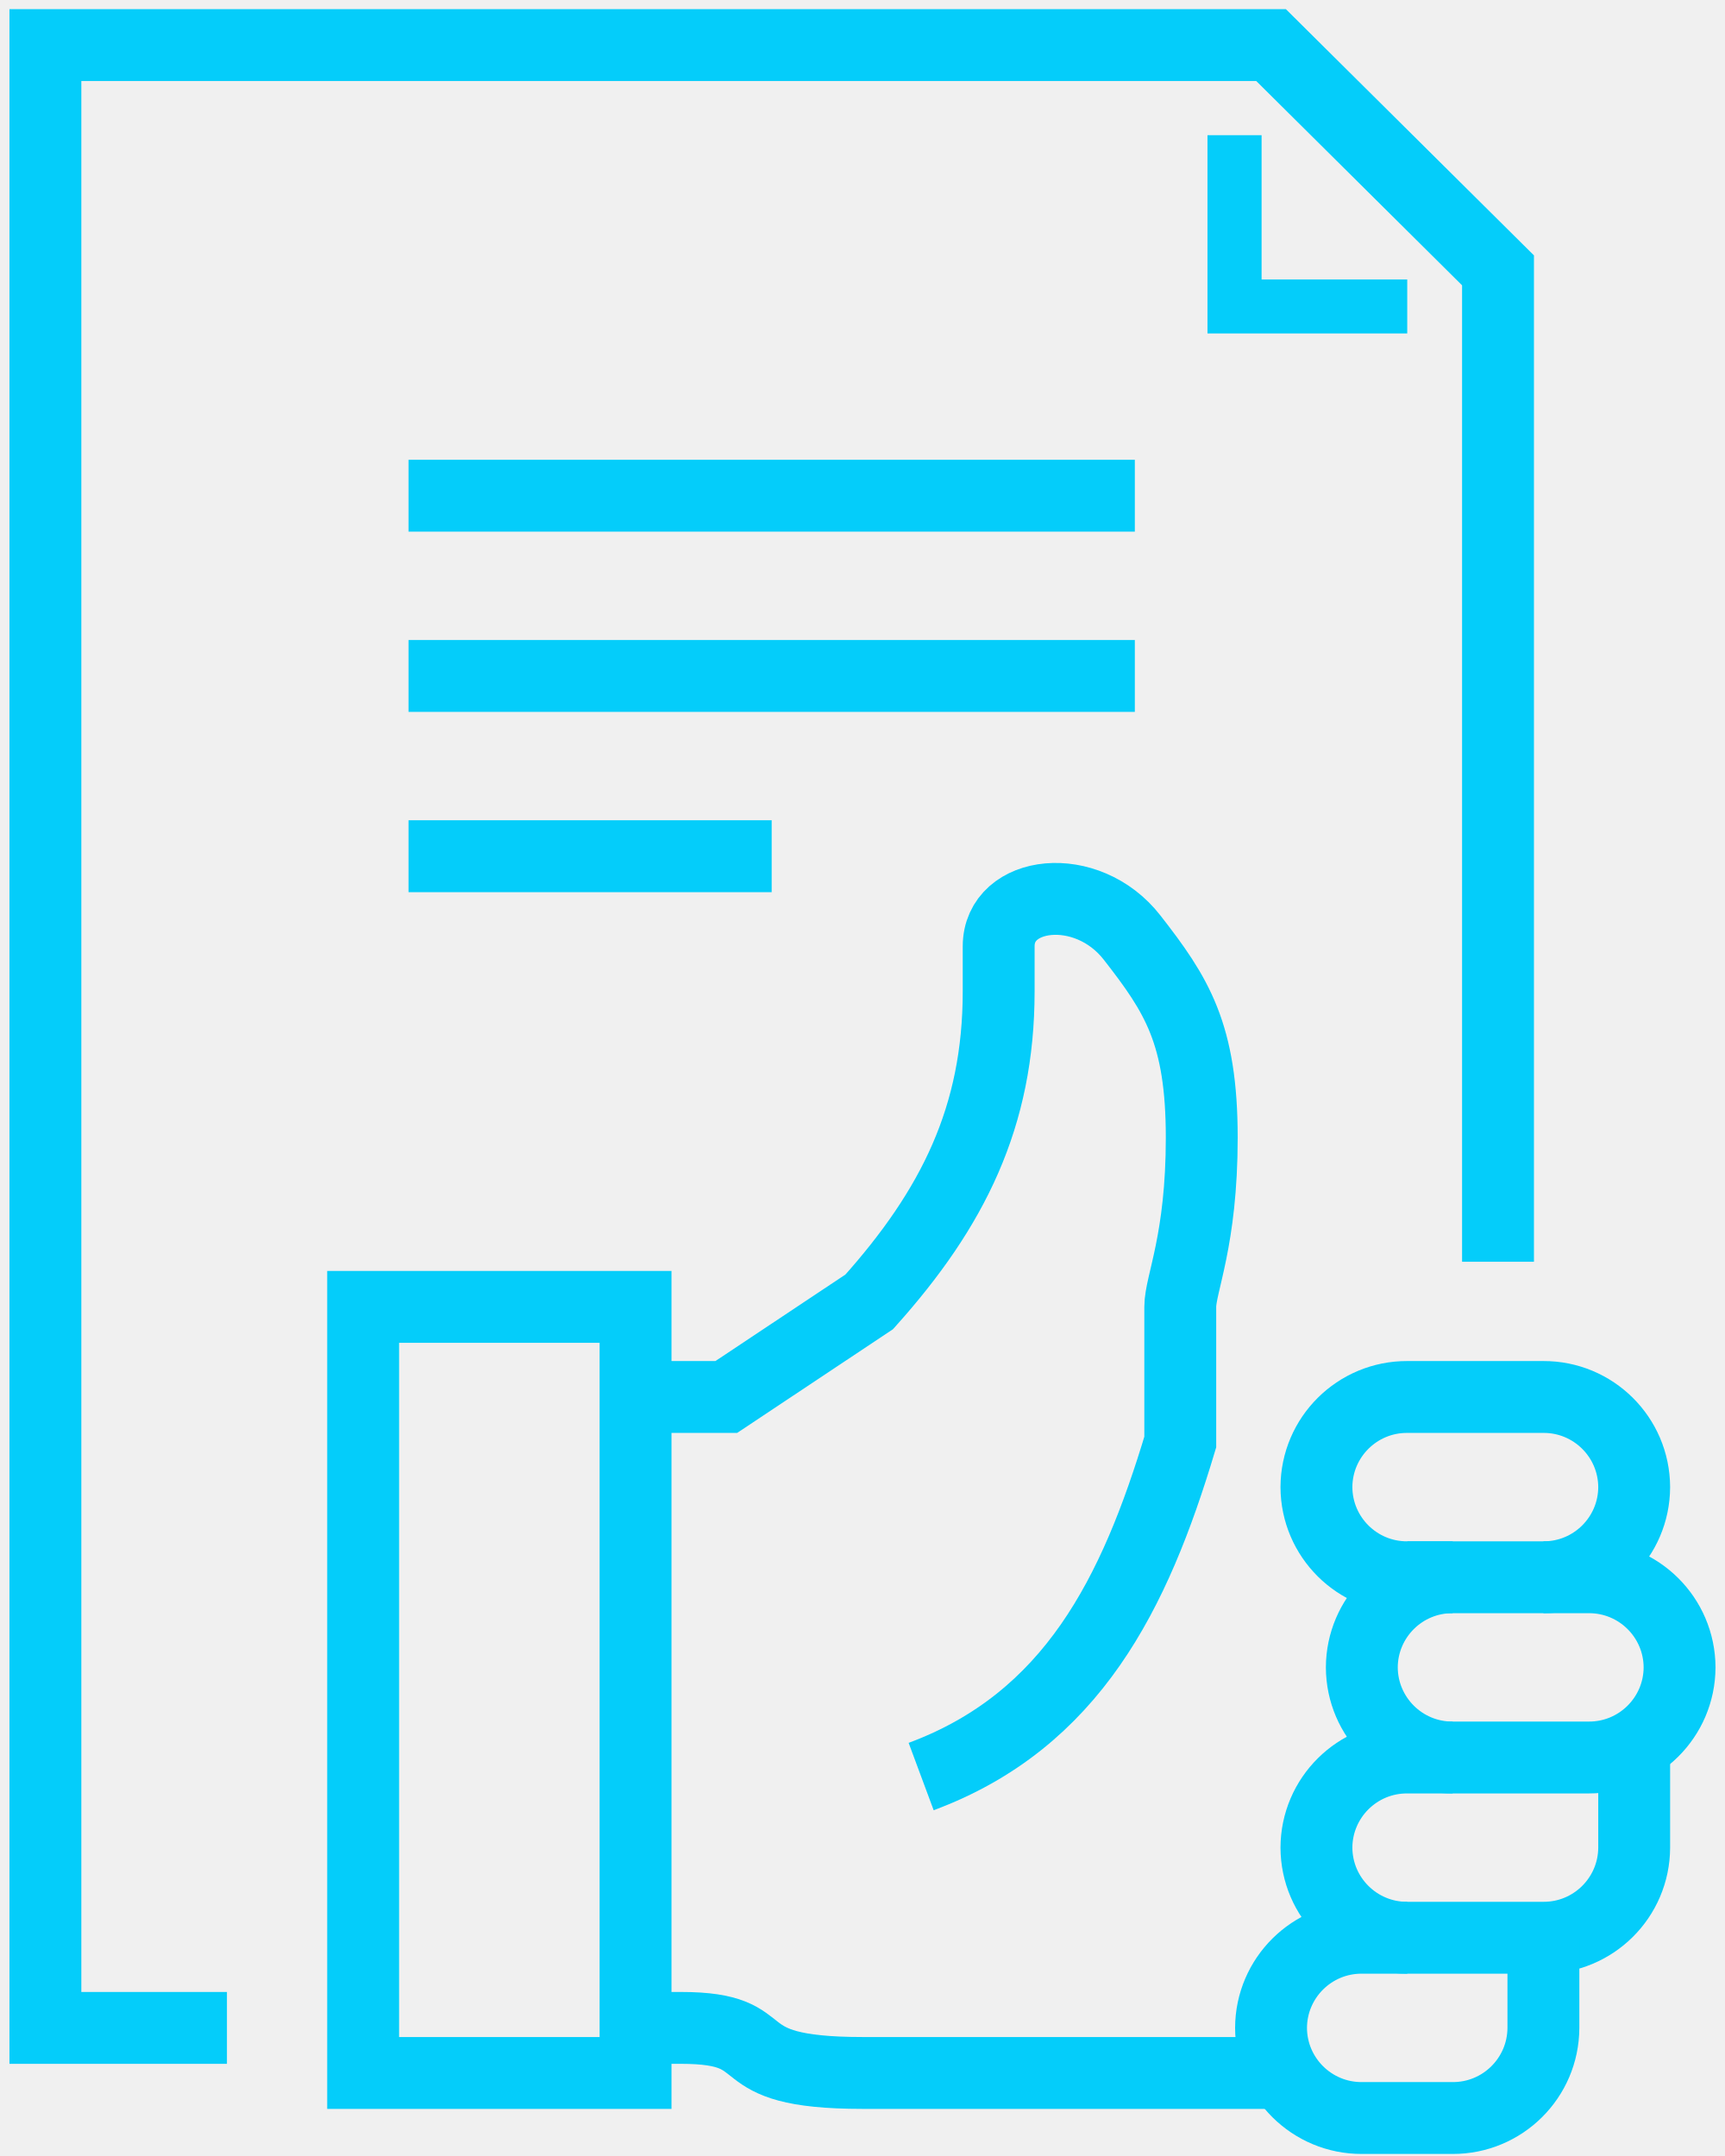
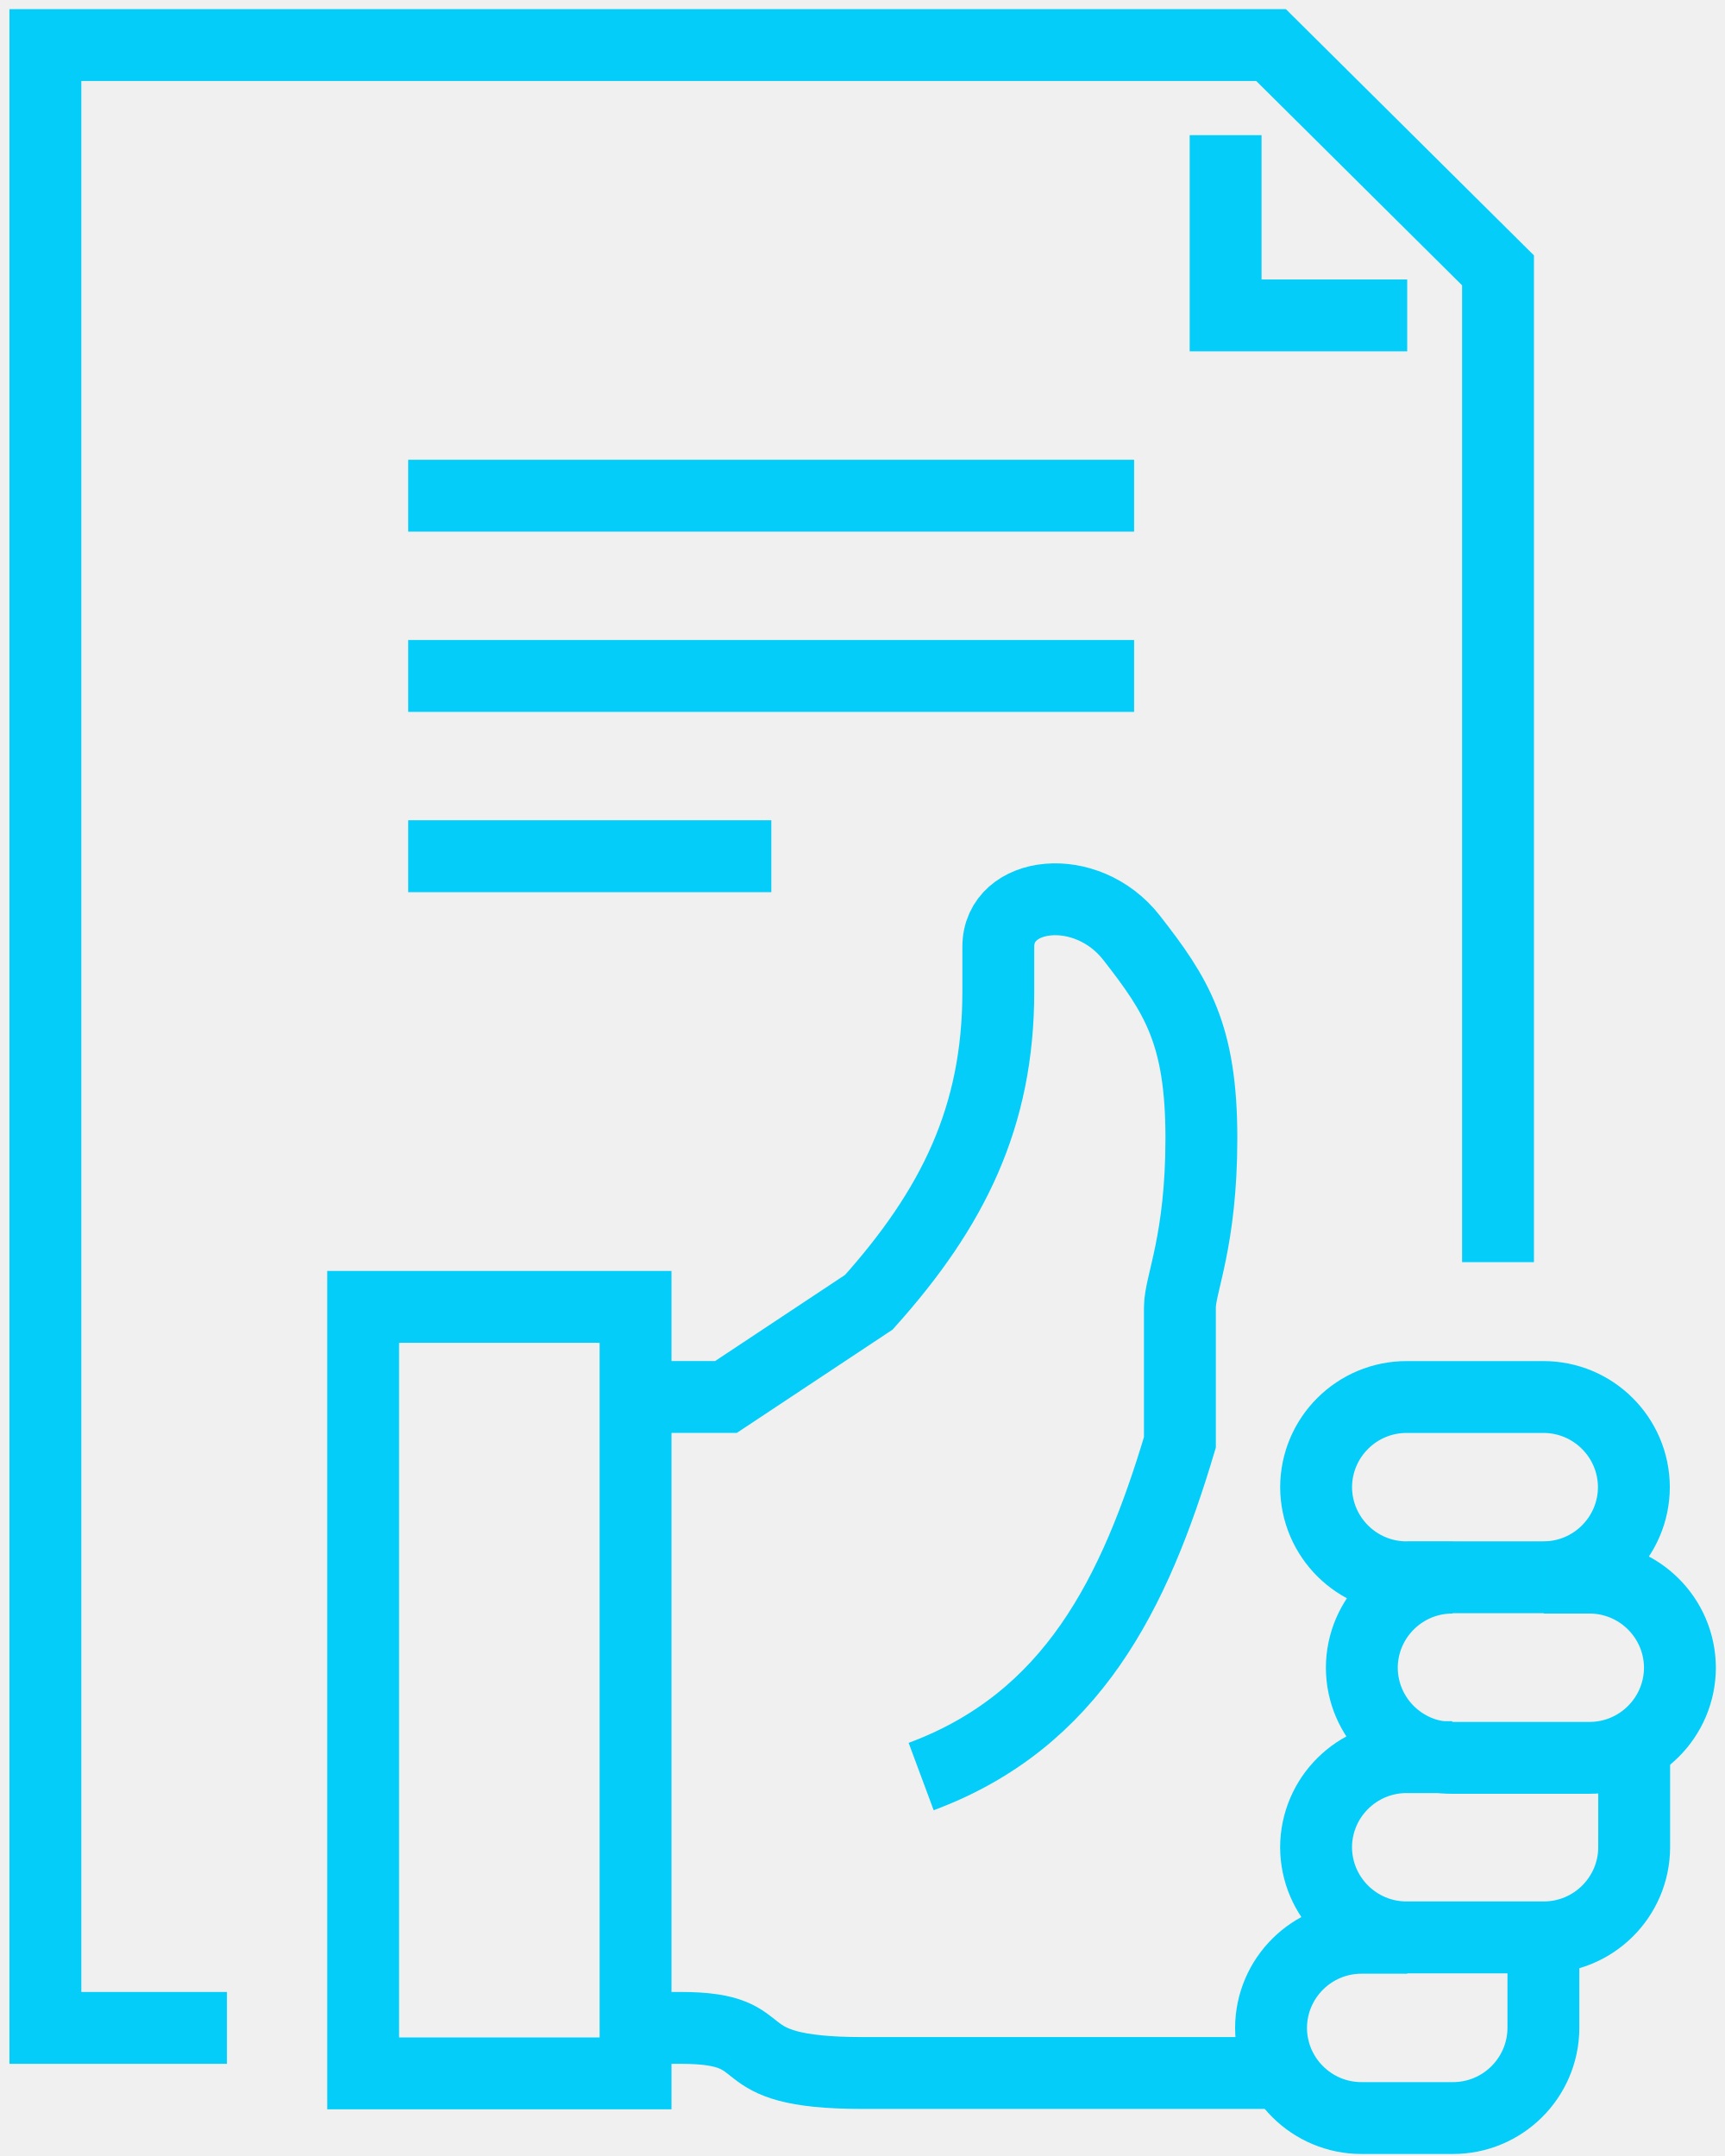
- <svg xmlns="http://www.w3.org/2000/svg" xmlns:xlink="http://www.w3.org/1999/xlink" width="48" height="60" viewBox="0 0 48 60">
+ <svg xmlns="http://www.w3.org/2000/svg" xmlns:xlink="http://www.w3.org/1999/xlink" width="48" height="60">
  <defs>
-     <path id="a" d="M0 60.197h48V0H0z" />
+     <path id="A" d="M0 60.197h48V0H0z" />
  </defs>
  <g fill="none" fill-rule="evenodd">
-     <path stroke="#04CDFA" stroke-width="2" d="M17.684 56.435h1.263c2.842 0 1.053 1.254 5.053 1.254h11.368M42.947 38.877h-3.79a2.518 2.518 0 0 0-2.526 2.508 2.518 2.518 0 0 0 2.527 2.509h3.789a2.518 2.518 0 0 0 2.526-2.509 2.518 2.518 0 0 0-2.526-2.508zM45.473 48.91v2.508a2.518 2.518 0 0 1-2.526 2.508h-3.79a2.518 2.518 0 0 1-2.526-2.508 2.518 2.518 0 0 1 2.527-2.508h1.263" />
-     <path stroke="#04CDFA" stroke-width="2" d="M42.947 53.926v2.509a2.518 2.518 0 0 1-2.526 2.508h-2.527a2.518 2.518 0 0 1-2.526-2.508 2.518 2.518 0 0 1 2.526-2.509h1.264" />
-     <mask id="b" fill="#fff">
-       <use xlink:href="#a" />
+     <g stroke="#04cdfa" stroke-width="2">
+       <path d="M17.684 56.435h1.263C21.79 56.435 20 57.69 24 57.69h11.368m7.58-18.812h-3.8a2.518 2.518 0 0 0-2.526 2.508 2.518 2.518 0 0 0 2.527 2.509h3.79a2.518 2.518 0 0 0 2.526-2.509 2.518 2.518 0 0 0-2.526-2.508zM45.473 48.9v2.508a2.518 2.518 0 0 1-2.526 2.508h-3.8a2.518 2.518 0 0 1-2.526-2.508 2.518 2.518 0 0 1 2.527-2.508h1.263" />
+       <path d="M42.947 53.926v2.51a2.518 2.518 0 0 1-2.526 2.508h-2.527a2.518 2.518 0 0 1-2.526-2.508 2.518 2.518 0 0 1 2.526-2.509h1.264" />
+     </g>
+     <mask id="B" fill="#fff">
+       <use xlink:href="#A" />
    </mask>
-     <path stroke="#04CDFA" stroke-width="2" d="M10.105 57.69h7.58V36.37h-7.58zM39.158 43.894h1.263a2.518 2.518 0 0 0-2.527 2.508 2.518 2.518 0 0 0 2.527 2.508h3.79a2.518 2.518 0 0 0 2.525-2.508 2.518 2.518 0 0 0-2.526-2.508h-1.263" mask="url(#b)" />
-     <path stroke="#04CDFA" stroke-width="2" d="M25.632 49.44c4.208-1.564 5.947-5.103 7.21-9.309v-3.762c0-.64.598-1.841.598-4.706 0-2.9-.693-3.973-1.938-5.57-1.257-1.616-3.713-1.316-3.713.243v1.254c0 3.485-1.27 6.037-3.602 8.64l-3.977 2.647h-2.526M11.368 13.795h20.21M11.368 18.811h20.21M11.368 23.828h10.105" mask="url(#b)" />
-     <path stroke="#04CDFA" stroke-width="2" d="M6.315 56.435H1.263V1.254h34.105l6.316 6.27v27.59" mask="url(#b)" />
-     <path stroke="#04CDFA" stroke-width="2" d="M34.105 3.762v5.016h5.053" mask="url(#b)" />
+     <g stroke="#04cdfa" stroke-width="2">
+       <path d="M10.105 57.7h7.58V36.37h-7.58zm29.053-13.796h1.263a2.518 2.518 0 0 0-2.527 2.508 2.518 2.518 0 0 0 2.527 2.508h3.8a2.518 2.518 0 0 0 2.525-2.508 2.518 2.518 0 0 0-2.526-2.508h-1.263" mask="url(#B)" />
+       <path d="M25.632 49.44c4.208-1.564 5.947-5.103 7.2-9.3v-3.76c0-.64.598-1.84.598-4.706 0-2.9-.693-3.973-1.938-5.57-1.257-1.616-3.713-1.316-3.713.243V27.6c0 3.485-1.27 6.037-3.602 8.64L20.2 38.877h-2.526m-6.316-25.082h20.2m-20.2 5.016h20.2m-20.2 5.017h10.105M6.315 56.435H1.263V1.254h34.105l6.316 6.27v27.6m-7.58-31.362v5.016h5.053" mask="url(#B)" />
+     </g>
  </g>
</svg>
